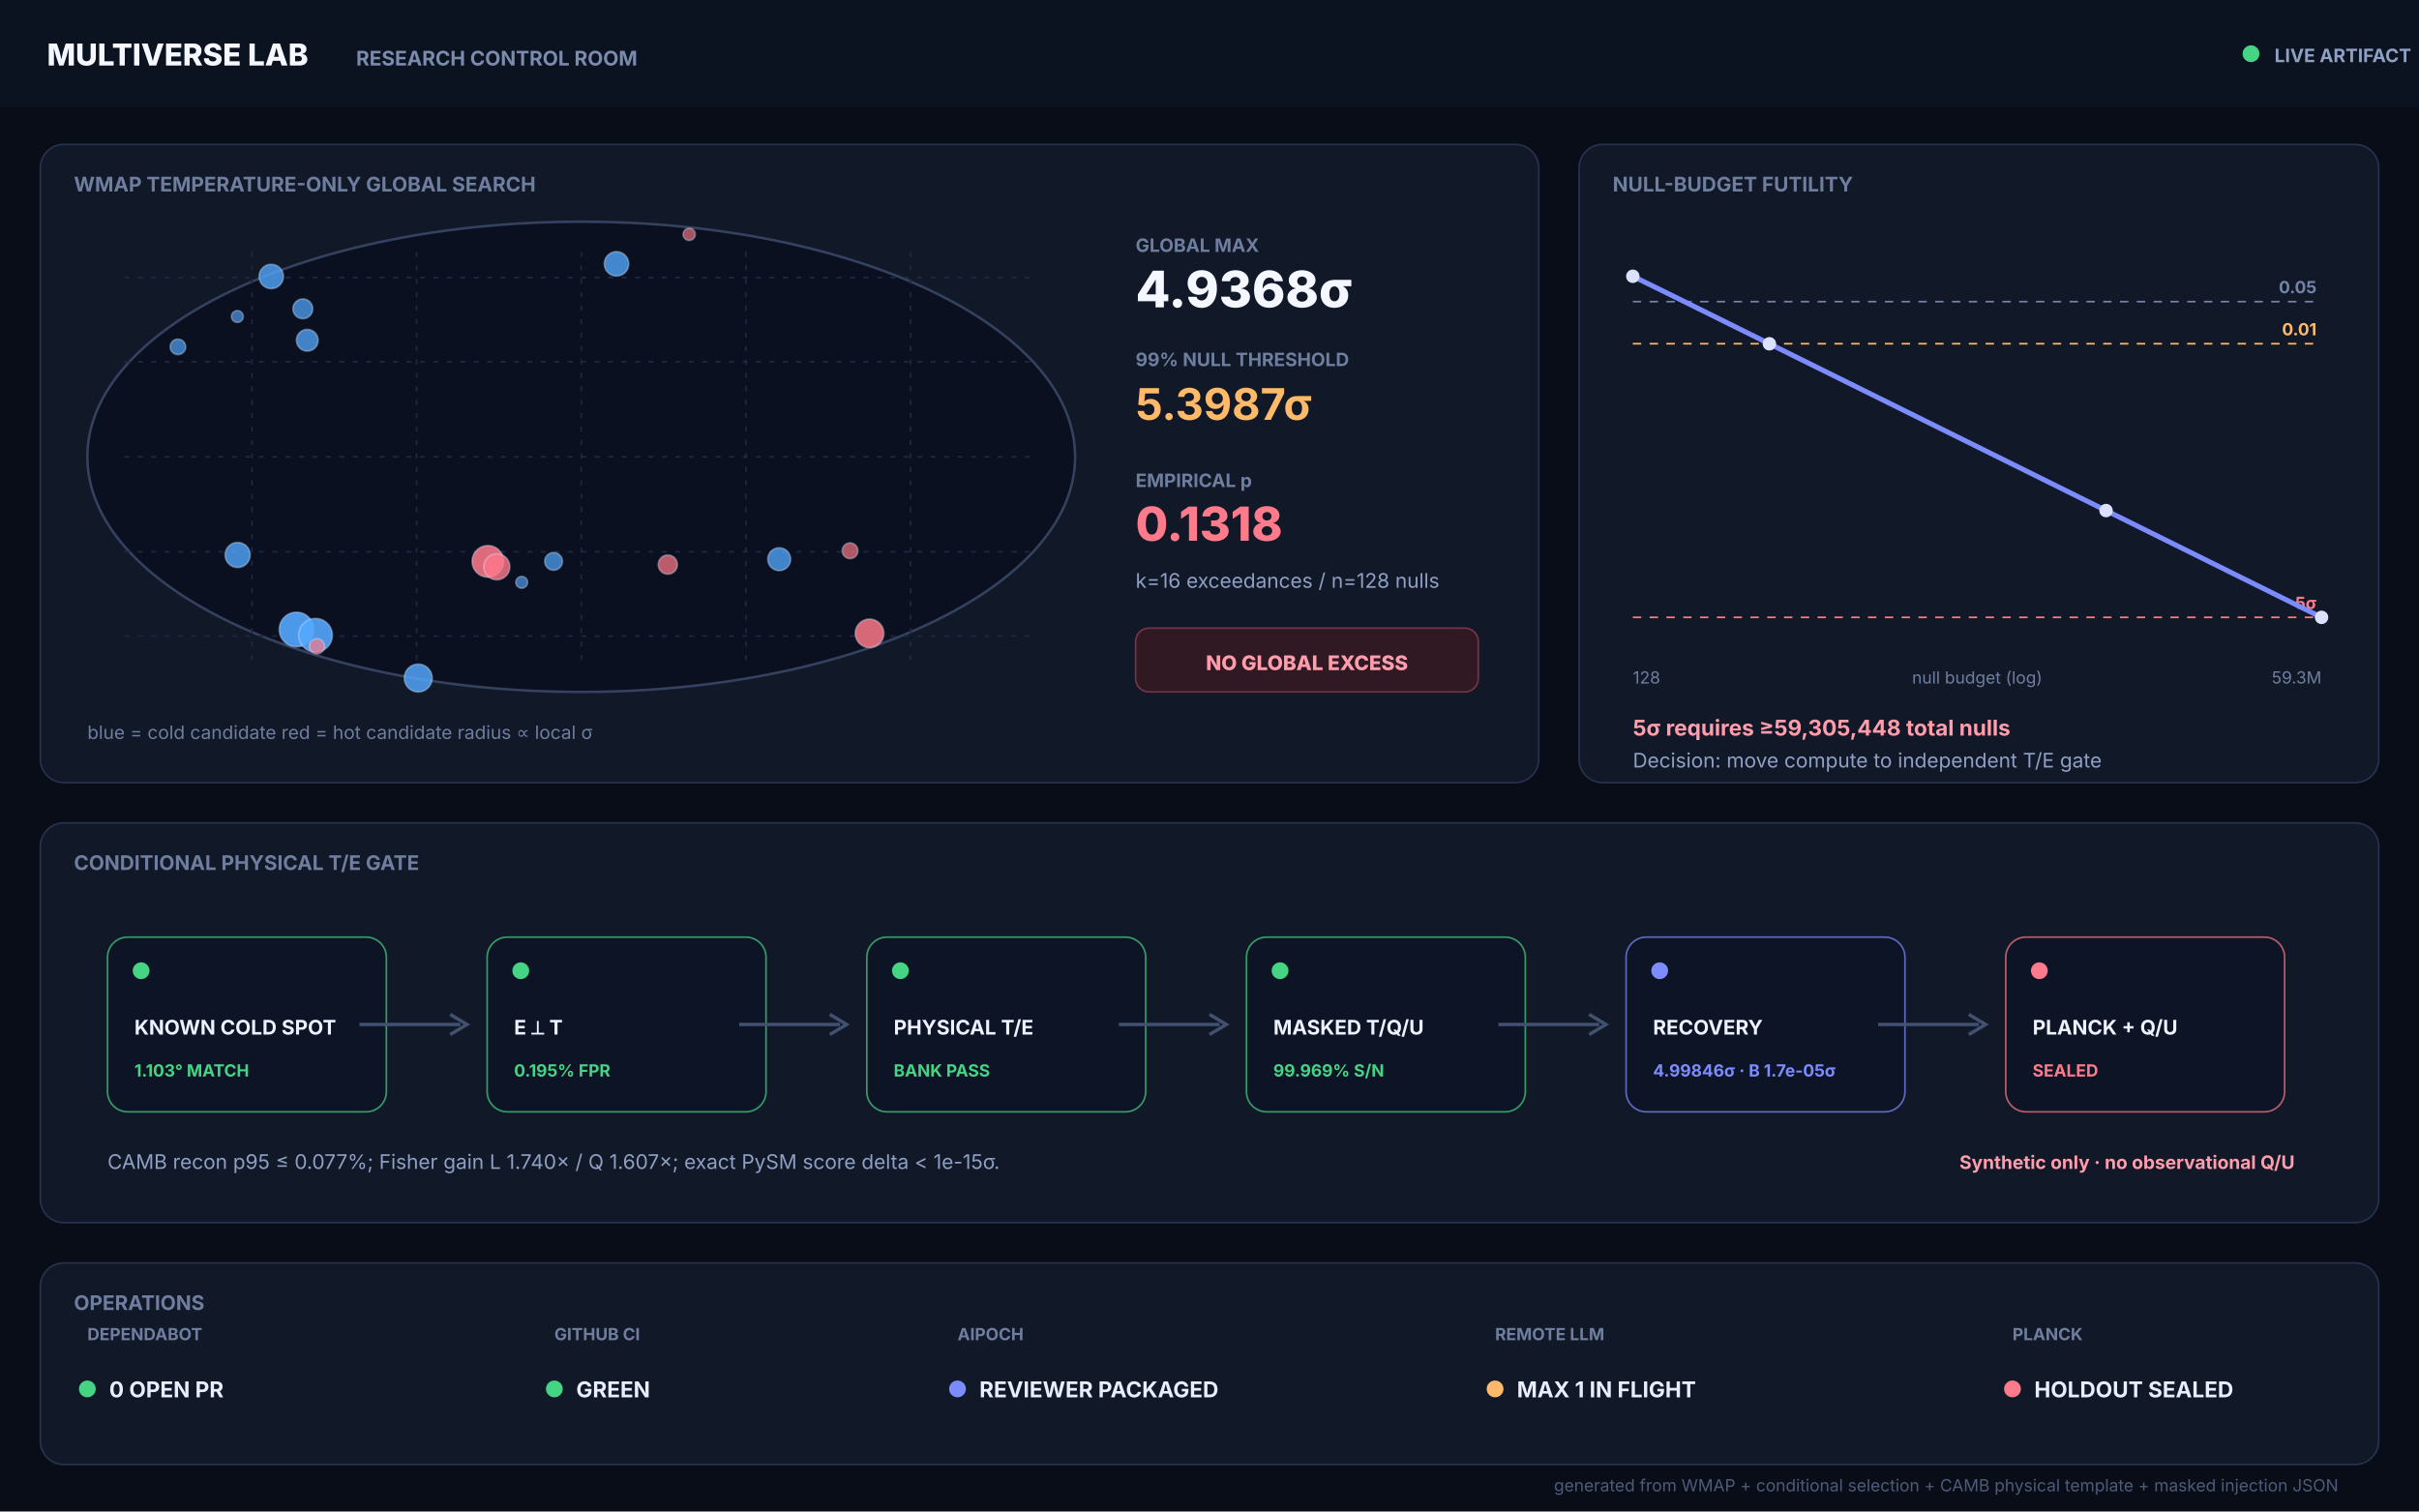
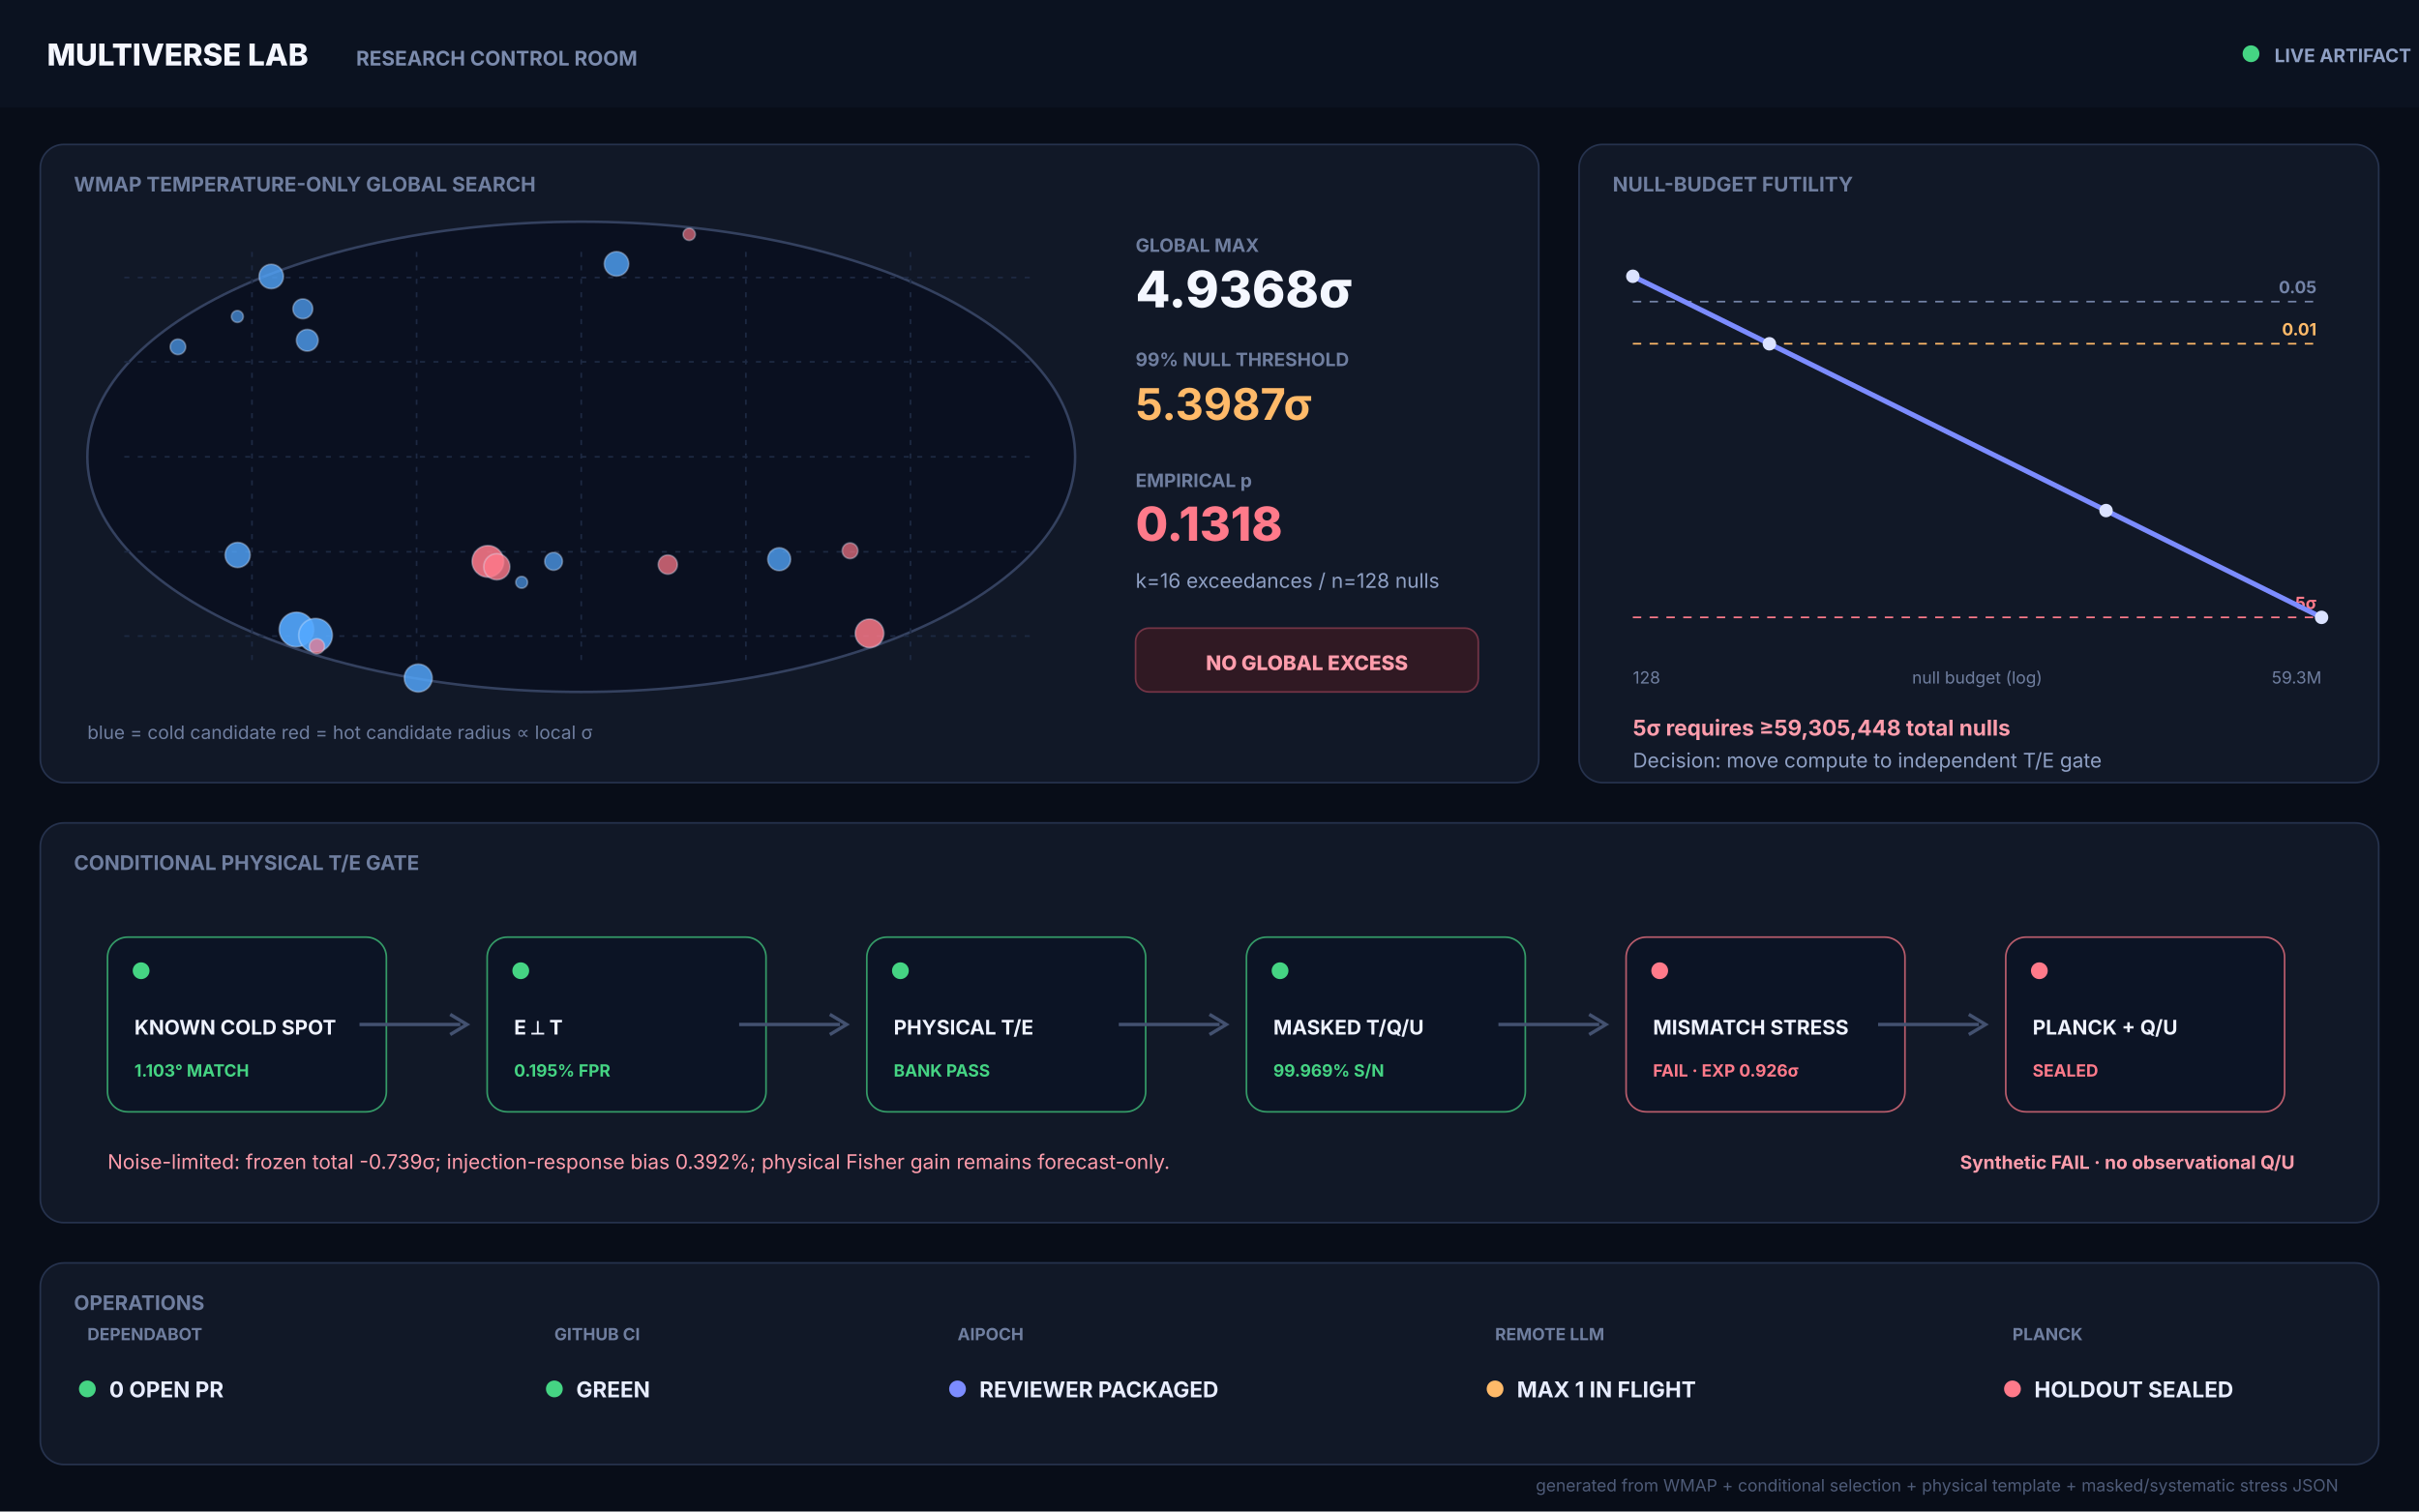
<svg xmlns="http://www.w3.org/2000/svg" width="1440" height="900" viewBox="0 0 1440 900">
  <rect width="1440" height="900" fill="#080d18" />
  <style>text{font-family:Inter,ui-sans-serif,system-ui,-apple-system,BlinkMacSystemFont,"Segoe UI",sans-serif}.mono{font-family:"SFMono-Regular",Consolas,monospace}</style>
  <rect x="0" y="0" width="1440" height="64" fill="#0b1220" />
  <text x="28" y="39" fill="#f5f7ff" font-size="18" font-weight="800" text-anchor="start">MULTIVERSE LAB</text>
  <text x="212" y="39" fill="#7b8bad" font-size="12" font-weight="700" text-anchor="start">RESEARCH CONTROL ROOM</text>
  <circle cx="1340" cy="32" r="5" fill="#45d483" />
  <text x="1354" y="37" fill="#8fa0c4" font-size="11" font-weight="700" text-anchor="start">LIVE ARTIFACT</text>
  <rect x="24" y="86" width="892" height="380" rx="14" fill="#111827" stroke="#26324d" />
  <text x="44" y="114" fill="#6f7e9f" font-size="12" font-weight="700" text-anchor="start">WMAP TEMPERATURE-ONLY GLOBAL SEARCH</text>
  <ellipse cx="346.0" cy="272.0" rx="294.0" ry="140.0" fill="#0a1020" stroke="#34415f" stroke-width="1.5" />
  <line x1="150.0" y1="150" x2="150.0" y2="394" stroke="#1d2942" stroke-width="1" stroke-dasharray="3 5" />
  <line x1="248.0" y1="150" x2="248.0" y2="394" stroke="#1d2942" stroke-width="1" stroke-dasharray="3 5" />
  <line x1="346.0" y1="150" x2="346.0" y2="394" stroke="#1d2942" stroke-width="1" stroke-dasharray="3 5" />
  <line x1="444.0" y1="150" x2="444.0" y2="394" stroke="#1d2942" stroke-width="1" stroke-dasharray="3 5" />
  <line x1="542.0" y1="150" x2="542.0" y2="394" stroke="#1d2942" stroke-width="1" stroke-dasharray="3 5" />
  <line x1="74" y1="378.734" x2="618" y2="378.734" stroke="#1d2942" stroke-width="1" stroke-dasharray="3 5" />
  <line x1="74" y1="328.556" x2="618" y2="328.556" stroke="#1d2942" stroke-width="1" stroke-dasharray="3 5" />
  <line x1="74" y1="272.0" x2="618" y2="272.0" stroke="#1d2942" stroke-width="1" stroke-dasharray="3 5" />
  <line x1="74" y1="215.444" x2="618" y2="215.444" stroke="#1d2942" stroke-width="1" stroke-dasharray="3 5" />
  <line x1="74" y1="165.266" x2="618" y2="165.266" stroke="#1d2942" stroke-width="1" stroke-dasharray="3 5" />
  <circle cx="176.52" cy="374.82" r="10.32" fill="#54a8ff" fill-opacity="0.90" stroke="#dbe8ff" stroke-opacity="0.35" />
  <circle cx="290.45" cy="334.25" r="9.44" fill="#ff7a8a" fill-opacity="0.86" stroke="#dbe8ff" stroke-opacity="0.35" />
  <circle cx="248.97" cy="403.72" r="8.32" fill="#54a8ff" fill-opacity="0.82" stroke="#dbe8ff" stroke-opacity="0.35" />
  <circle cx="367.00" cy="157.10" r="7.29" fill="#54a8ff" fill-opacity="0.78" stroke="#dbe8ff" stroke-opacity="0.35" />
  <circle cx="161.47" cy="164.62" r="7.27" fill="#54a8ff" fill-opacity="0.78" stroke="#dbe8ff" stroke-opacity="0.35" />
  <circle cx="187.84" cy="378.26" r="10.03" fill="#54a8ff" fill-opacity="0.89" stroke="#dbe8ff" stroke-opacity="0.35" />
  <circle cx="295.75" cy="337.47" r="7.79" fill="#ff7a8a" fill-opacity="0.80" stroke="#dbe8ff" stroke-opacity="0.35" />
  <circle cx="141.46" cy="330.44" r="7.49" fill="#54a8ff" fill-opacity="0.79" stroke="#dbe8ff" stroke-opacity="0.35" />
  <circle cx="463.85" cy="332.97" r="6.82" fill="#54a8ff" fill-opacity="0.76" stroke="#dbe8ff" stroke-opacity="0.35" />
  <circle cx="182.92" cy="202.61" r="6.48" fill="#54a8ff" fill-opacity="0.75" stroke="#dbe8ff" stroke-opacity="0.35" />
  <circle cx="517.63" cy="377.12" r="8.54" fill="#ff7a8a" fill-opacity="0.83" stroke="#dbe8ff" stroke-opacity="0.35" />
  <circle cx="180.27" cy="183.88" r="5.91" fill="#54a8ff" fill-opacity="0.72" stroke="#dbe8ff" stroke-opacity="0.35" />
  <circle cx="329.54" cy="334.25" r="5.30" fill="#54a8ff" fill-opacity="0.70" stroke="#dbe8ff" stroke-opacity="0.35" />
  <circle cx="506.03" cy="327.93" r="4.69" fill="#ff7a8a" fill-opacity="0.67" stroke="#dbe8ff" stroke-opacity="0.35" />
  <circle cx="105.92" cy="206.53" r="4.62" fill="#54a8ff" fill-opacity="0.67" stroke="#dbe8ff" stroke-opacity="0.35" />
  <circle cx="397.54" cy="336.17" r="5.72" fill="#ff7a8a" fill-opacity="0.72" stroke="#dbe8ff" stroke-opacity="0.35" />
  <circle cx="188.68" cy="384.81" r="4.52" fill="#ff7a8a" fill-opacity="0.67" stroke="#dbe8ff" stroke-opacity="0.35" />
  <circle cx="410.27" cy="139.52" r="3.63" fill="#ff7a8a" fill-opacity="0.63" stroke="#dbe8ff" stroke-opacity="0.35" />
  <circle cx="141.30" cy="188.46" r="3.53" fill="#54a8ff" fill-opacity="0.63" stroke="#dbe8ff" stroke-opacity="0.35" />
  <circle cx="310.55" cy="346.73" r="3.52" fill="#54a8ff" fill-opacity="0.63" stroke="#dbe8ff" stroke-opacity="0.35" />
  <text x="52" y="440" fill="#6f7e9f" font-size="11" font-weight="400" text-anchor="start">blue = cold candidate   red = hot candidate   radius ∝ local σ</text>
  <text x="676" y="150" fill="#6f7e9f" font-size="11" font-weight="700" text-anchor="start">GLOBAL MAX</text>
  <text x="676" y="183" fill="#f4f7ff" font-size="30" font-weight="800" text-anchor="start">4.9368σ</text>
  <text x="676" y="218" fill="#6f7e9f" font-size="11" font-weight="700" text-anchor="start">99% NULL THRESHOLD</text>
  <text x="676" y="250" fill="#ffba69" font-size="26" font-weight="750" text-anchor="start">5.3987σ</text>
  <text x="676" y="290" fill="#6f7e9f" font-size="11" font-weight="700" text-anchor="start">EMPIRICAL p</text>
  <text x="676" y="322" fill="#ff7a8a" font-size="28" font-weight="800" text-anchor="start">0.1318</text>
  <text x="676" y="350" fill="#8fa0c4" font-size="12" font-weight="400" text-anchor="start">k=16 exceedances / n=128 nulls</text>
  <rect x="676" y="374" width="204" height="38" rx="8" fill="#301923" stroke="#743446" />
  <text x="778" y="399" fill="#ff9dac" font-size="12" font-weight="800" text-anchor="middle">NO GLOBAL EXCESS</text>
  <rect x="940" y="86" width="476" height="380" rx="14" fill="#111827" stroke="#26324d" />
  <text x="960" y="114" fill="#6f7e9f" font-size="12" font-weight="700" text-anchor="start">NULL-BUDGET FUTILITY</text>
  <line x1="972" y1="179.594" x2="1382" y2="179.594" stroke="#7383a7" stroke-width="1" stroke-dasharray="5 5" />
  <text x="1379" y="174.594" fill="#7383a7" font-size="10" font-weight="700" text-anchor="end">0.05</text>
  <line x1="972" y1="204.664" x2="1382" y2="204.664" stroke="#ffba69" stroke-width="1" stroke-dasharray="5 5" />
  <text x="1379" y="199.664" fill="#ffba69" font-size="10" font-weight="700" text-anchor="end">0.01</text>
  <line x1="972" y1="367.596" x2="1382" y2="367.596" stroke="#ff7a8a" stroke-width="1" stroke-dasharray="5 5" />
  <text x="1379" y="362.596" fill="#ff7a8a" font-size="10" font-weight="700" text-anchor="end">5σ</text>
  <polyline points="972.0,164.5 993.8,175.2 1015.6,186.0 1037.4,196.8 1053.3,204.7 1109.0,232.3 1181.3,268.1 1253.7,304.0 1382.0,367.6" fill="none" stroke="#7c8cff" stroke-width="3" />
  <circle cx="972.0" cy="164.5" r="4" fill="#dbe2ff" />
  <circle cx="1053.3" cy="204.7" r="4" fill="#dbe2ff" />
  <circle cx="1253.7" cy="304.0" r="4" fill="#dbe2ff" />
  <circle cx="1382.0" cy="367.6" r="4" fill="#dbe2ff" />
  <text x="972" y="407" fill="#6f7e9f" font-size="10" font-weight="400" text-anchor="start">128</text>
  <text x="1177.0" y="407" fill="#6f7e9f" font-size="10" font-weight="400" text-anchor="middle">null budget (log)</text>
  <text x="1382" y="407" fill="#6f7e9f" font-size="10" font-weight="400" text-anchor="end">59.3M</text>
  <text x="972" y="438" fill="#ff9dac" font-size="13" font-weight="700" text-anchor="start">5σ requires ≥59,305,448 total nulls</text>
  <text x="972" y="457" fill="#8fa0c4" font-size="12" font-weight="400" text-anchor="start">Decision: move compute to independent T/E gate</text>
  <rect x="24" y="490" width="1392" height="238" rx="14" fill="#111827" stroke="#26324d" />
  <text x="44" y="518" fill="#6f7e9f" font-size="12" font-weight="700" text-anchor="start">CONDITIONAL PHYSICAL T/E GATE</text>
  <rect x="64" y="558" width="166" height="104" rx="12" fill="#0c1425" stroke="#45d483" stroke-opacity="0.7" />
  <circle cx="84" cy="578" r="5" fill="#45d483" />
  <text x="80" y="616" fill="#eef2ff" font-size="12" font-weight="750" text-anchor="start">KNOWN COLD SPOT</text>
  <text x="80" y="641" fill="#45d483" font-size="10" font-weight="700" text-anchor="start">1.103° MATCH</text>
  <line x1="214" y1="610" x2="274" y2="610" stroke="#435170" stroke-width="2" />
  <path d="M268 604 L278 610 L268 616" fill="none" stroke="#435170" stroke-width="2" />
  <rect x="290" y="558" width="166" height="104" rx="12" fill="#0c1425" stroke="#45d483" stroke-opacity="0.7" />
  <circle cx="310" cy="578" r="5" fill="#45d483" />
  <text x="306" y="616" fill="#eef2ff" font-size="12" font-weight="750" text-anchor="start">E ⟂ T</text>
  <text x="306" y="641" fill="#45d483" font-size="10" font-weight="700" text-anchor="start">0.195% FPR</text>
  <line x1="440" y1="610" x2="500" y2="610" stroke="#435170" stroke-width="2" />
  <path d="M494 604 L504 610 L494 616" fill="none" stroke="#435170" stroke-width="2" />
  <rect x="516" y="558" width="166" height="104" rx="12" fill="#0c1425" stroke="#45d483" stroke-opacity="0.7" />
  <circle cx="536" cy="578" r="5" fill="#45d483" />
  <text x="532" y="616" fill="#eef2ff" font-size="12" font-weight="750" text-anchor="start">PHYSICAL T/E</text>
  <text x="532" y="641" fill="#45d483" font-size="10" font-weight="700" text-anchor="start">BANK PASS</text>
  <line x1="666" y1="610" x2="726" y2="610" stroke="#435170" stroke-width="2" />
  <path d="M720 604 L730 610 L720 616" fill="none" stroke="#435170" stroke-width="2" />
  <rect x="742" y="558" width="166" height="104" rx="12" fill="#0c1425" stroke="#45d483" stroke-opacity="0.7" />
  <circle cx="762" cy="578" r="5" fill="#45d483" />
  <text x="758" y="616" fill="#eef2ff" font-size="12" font-weight="750" text-anchor="start">MASKED T/Q/U</text>
  <text x="758" y="641" fill="#45d483" font-size="10" font-weight="700" text-anchor="start">99.969% S/N</text>
  <line x1="892" y1="610" x2="952" y2="610" stroke="#435170" stroke-width="2" />
  <path d="M946 604 L956 610 L946 616" fill="none" stroke="#435170" stroke-width="2" />
-   <rect x="968" y="558" width="166" height="104" rx="12" fill="#0c1425" stroke="#7c8cff" stroke-opacity="0.7" />
-   <circle cx="988" cy="578" r="5" fill="#7c8cff" />
-   <text x="984" y="616" fill="#eef2ff" font-size="12" font-weight="750" text-anchor="start">RECOVERY</text>
-   <text x="984" y="641" fill="#7c8cff" font-size="10" font-weight="700" text-anchor="start">4.99846σ · B 1.7e-05σ</text>
+   <rect x="968" y="558" width="166" height="104" rx="12" fill="#0c1425" stroke="#ff7a8a" stroke-opacity="0.7" />
+   <circle cx="988" cy="578" r="5" fill="#ff7a8a" />
+   <text x="984" y="616" fill="#eef2ff" font-size="12" font-weight="750" text-anchor="start">MISMATCH STRESS</text>
+   <text x="984" y="641" fill="#ff7a8a" font-size="10" font-weight="700" text-anchor="start">FAIL · EXP 0.926σ</text>
  <line x1="1118" y1="610" x2="1178" y2="610" stroke="#435170" stroke-width="2" />
  <path d="M1172 604 L1182 610 L1172 616" fill="none" stroke="#435170" stroke-width="2" />
  <rect x="1194" y="558" width="166" height="104" rx="12" fill="#0c1425" stroke="#ff7a8a" stroke-opacity="0.7" />
  <circle cx="1214" cy="578" r="5" fill="#ff7a8a" />
  <text x="1210" y="616" fill="#eef2ff" font-size="12" font-weight="750" text-anchor="start">PLANCK + Q/U</text>
  <text x="1210" y="641" fill="#ff7a8a" font-size="10" font-weight="700" text-anchor="start">SEALED</text>
-   <text x="64" y="696" fill="#8fa0c4" font-size="12" font-weight="400" text-anchor="start">CAMB recon p95 ≤ 0.077%; Fisher gain L 1.740× / Q 1.607×; exact PySM score delta &lt; 1e-15σ.</text>
-   <text x="1366" y="696" fill="#ff9dac" font-size="11" font-weight="700" text-anchor="end">Synthetic only · no observational Q/U</text>
+   <text x="64" y="696" fill="#ff9dac" font-size="12" font-weight="400" text-anchor="start">Noise-limited: frozen total -0.739σ; injection-response bias 0.392%; physical Fisher gain remains forecast-only.</text>
+   <text x="1366" y="696" fill="#ff9dac" font-size="11" font-weight="700" text-anchor="end">Synthetic FAIL · no observational Q/U</text>
  <rect x="24" y="752" width="1392" height="120" rx="14" fill="#111827" stroke="#26324d" />
  <text x="44" y="780" fill="#6f7e9f" font-size="12" font-weight="700" text-anchor="start">OPERATIONS</text>
  <text x="52" y="798" fill="#6f7e9f" font-size="10" font-weight="700" text-anchor="start">DEPENDABOT</text>
  <circle cx="52" cy="827" r="5" fill="#45d483" />
  <text x="65" y="832" fill="#e8edff" font-size="13" font-weight="700" text-anchor="start">0 OPEN PR</text>
  <text x="330" y="798" fill="#6f7e9f" font-size="10" font-weight="700" text-anchor="start">GITHUB CI</text>
  <circle cx="330" cy="827" r="5" fill="#45d483" />
  <text x="343" y="832" fill="#e8edff" font-size="13" font-weight="700" text-anchor="start">GREEN</text>
  <text x="570" y="798" fill="#6f7e9f" font-size="10" font-weight="700" text-anchor="start">AIPOCH</text>
  <circle cx="570" cy="827" r="5" fill="#7c8cff" />
  <text x="583" y="832" fill="#e8edff" font-size="13" font-weight="700" text-anchor="start">REVIEWER PACKAGED</text>
  <text x="890" y="798" fill="#6f7e9f" font-size="10" font-weight="700" text-anchor="start">REMOTE LLM</text>
  <circle cx="890" cy="827" r="5" fill="#ffba69" />
  <text x="903" y="832" fill="#e8edff" font-size="13" font-weight="700" text-anchor="start">MAX 1 IN FLIGHT</text>
  <text x="1198" y="798" fill="#6f7e9f" font-size="10" font-weight="700" text-anchor="start">PLANCK</text>
  <circle cx="1198" cy="827" r="5" fill="#ff7a8a" />
  <text x="1211" y="832" fill="#e8edff" font-size="13" font-weight="700" text-anchor="start">HOLDOUT SEALED</text>
-   <text x="1392" y="888" fill="#4e5b78" font-size="10" font-weight="400" text-anchor="end">generated from WMAP + conditional selection + CAMB physical template + masked injection JSON</text>
+   <text x="1392" y="888" fill="#4e5b78" font-size="10" font-weight="400" text-anchor="end">generated from WMAP + conditional selection + physical template + masked/systematic stress JSON</text>
</svg>
